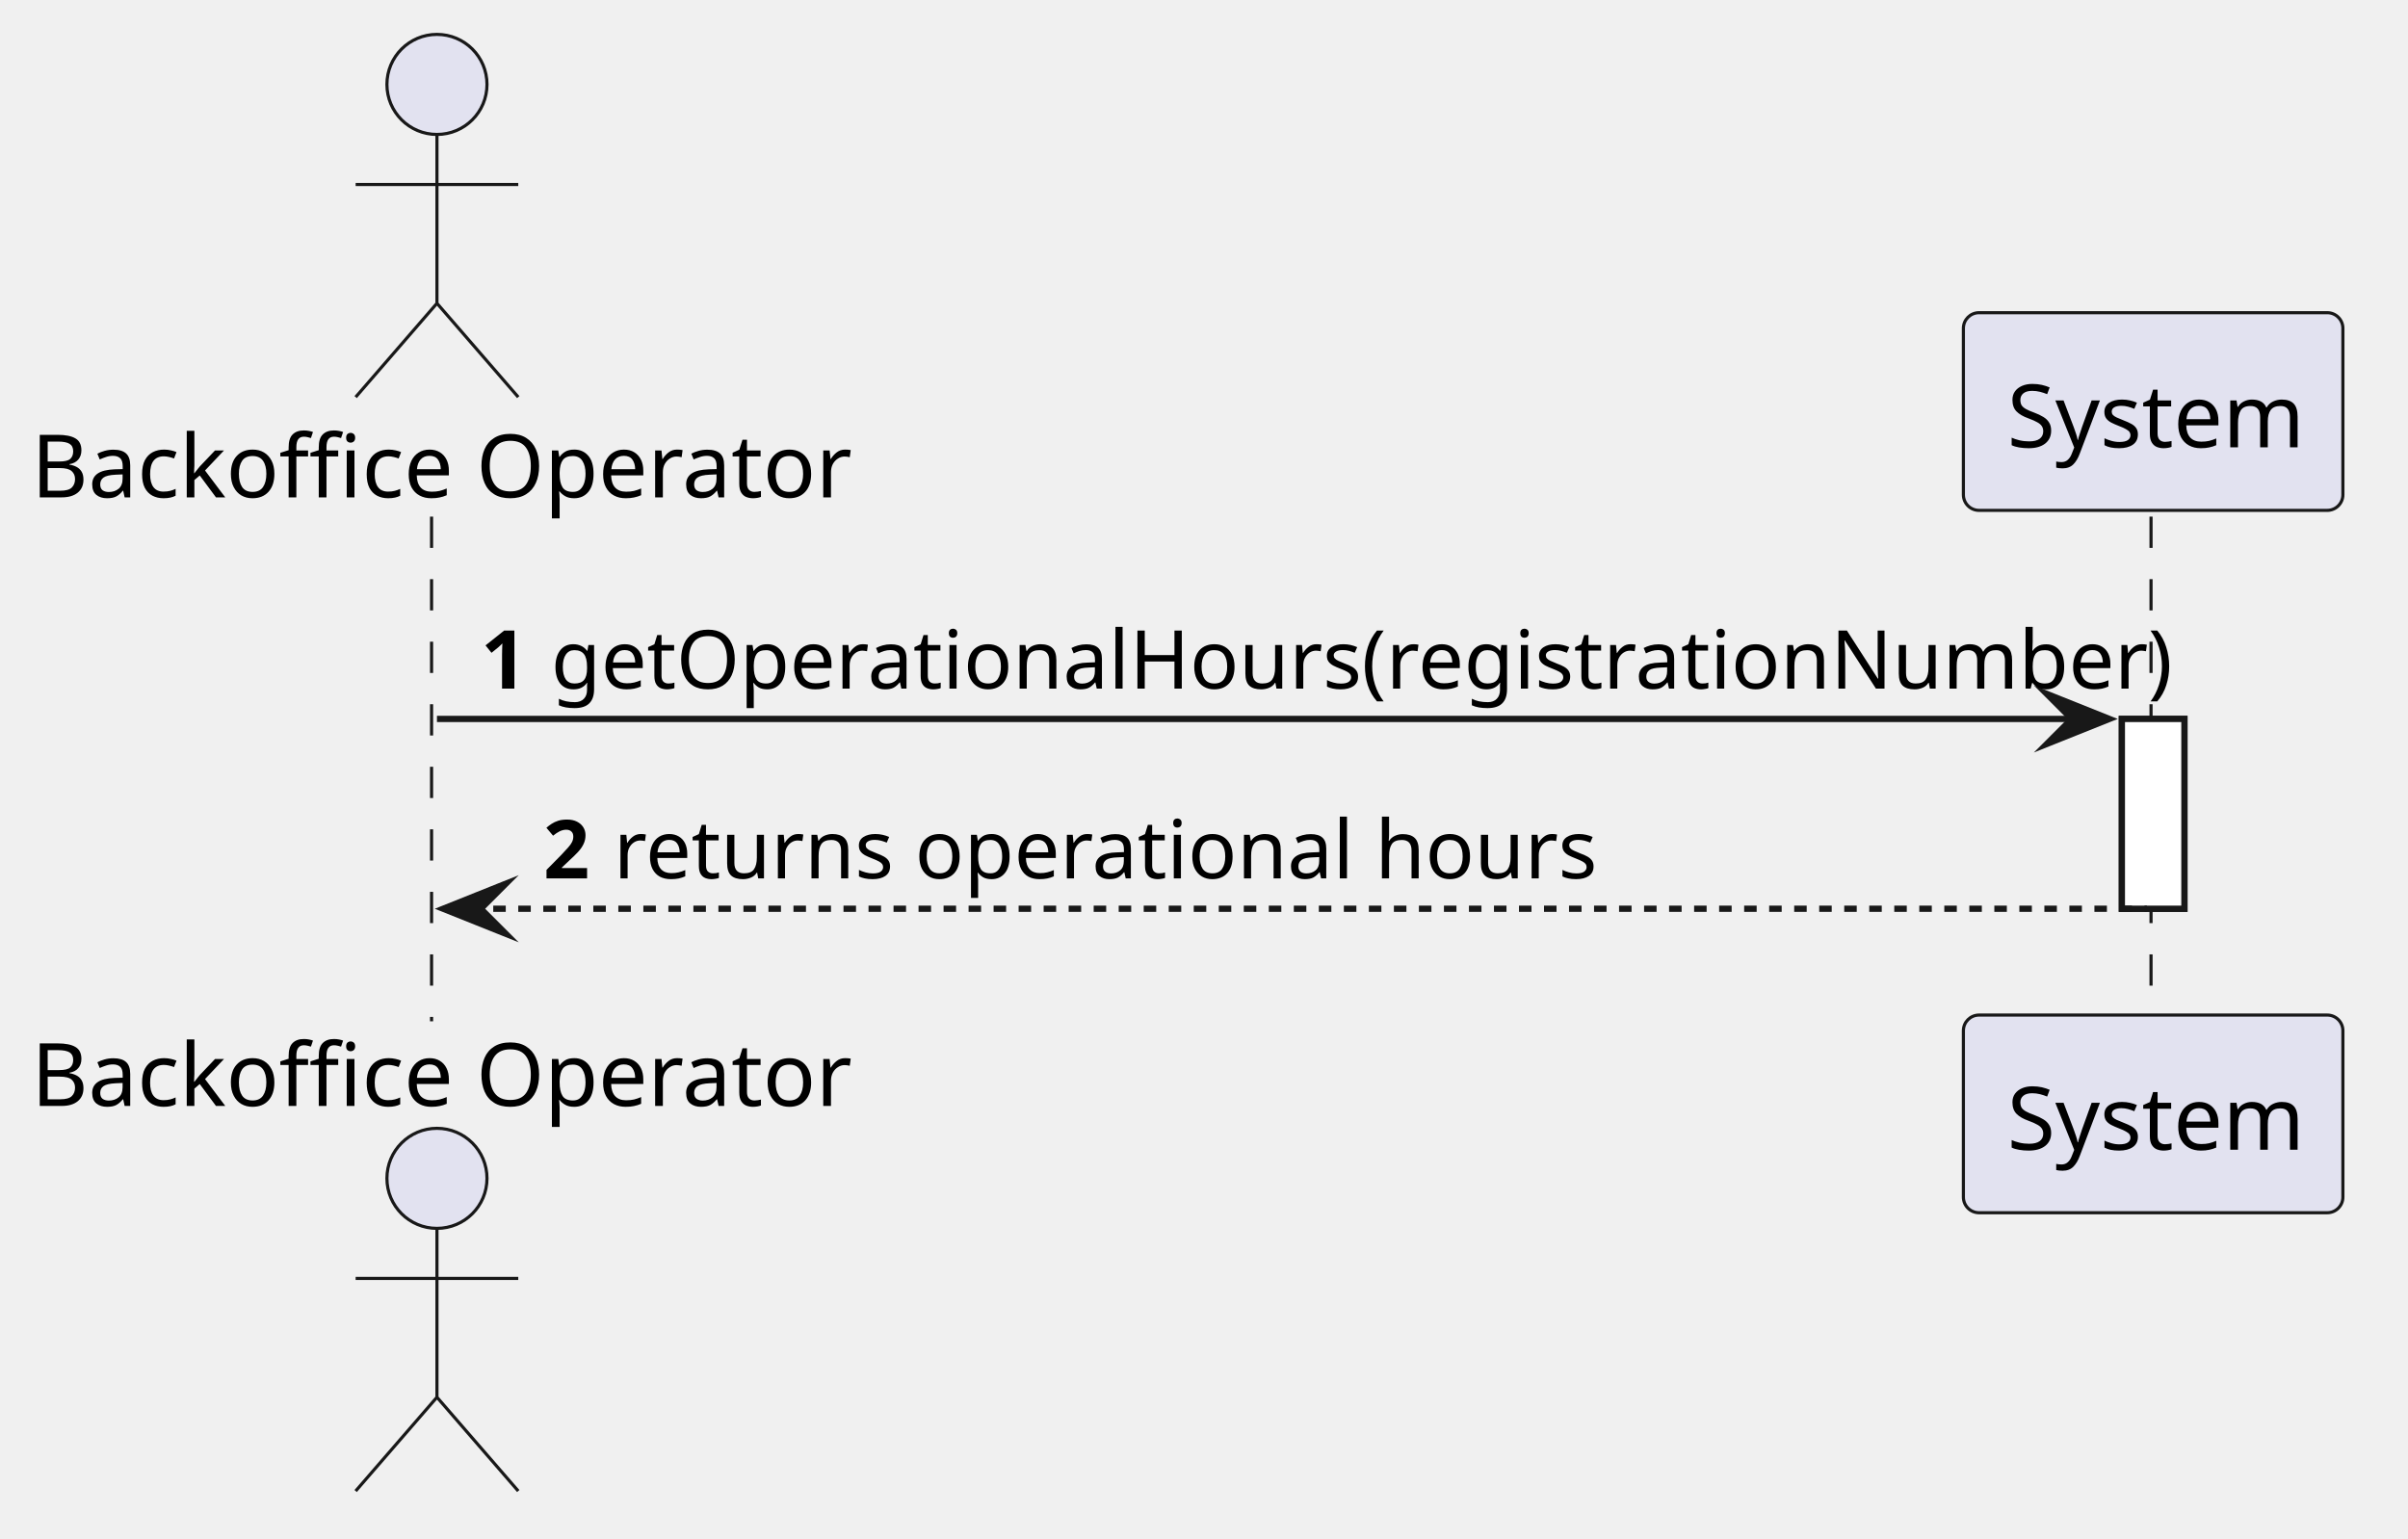
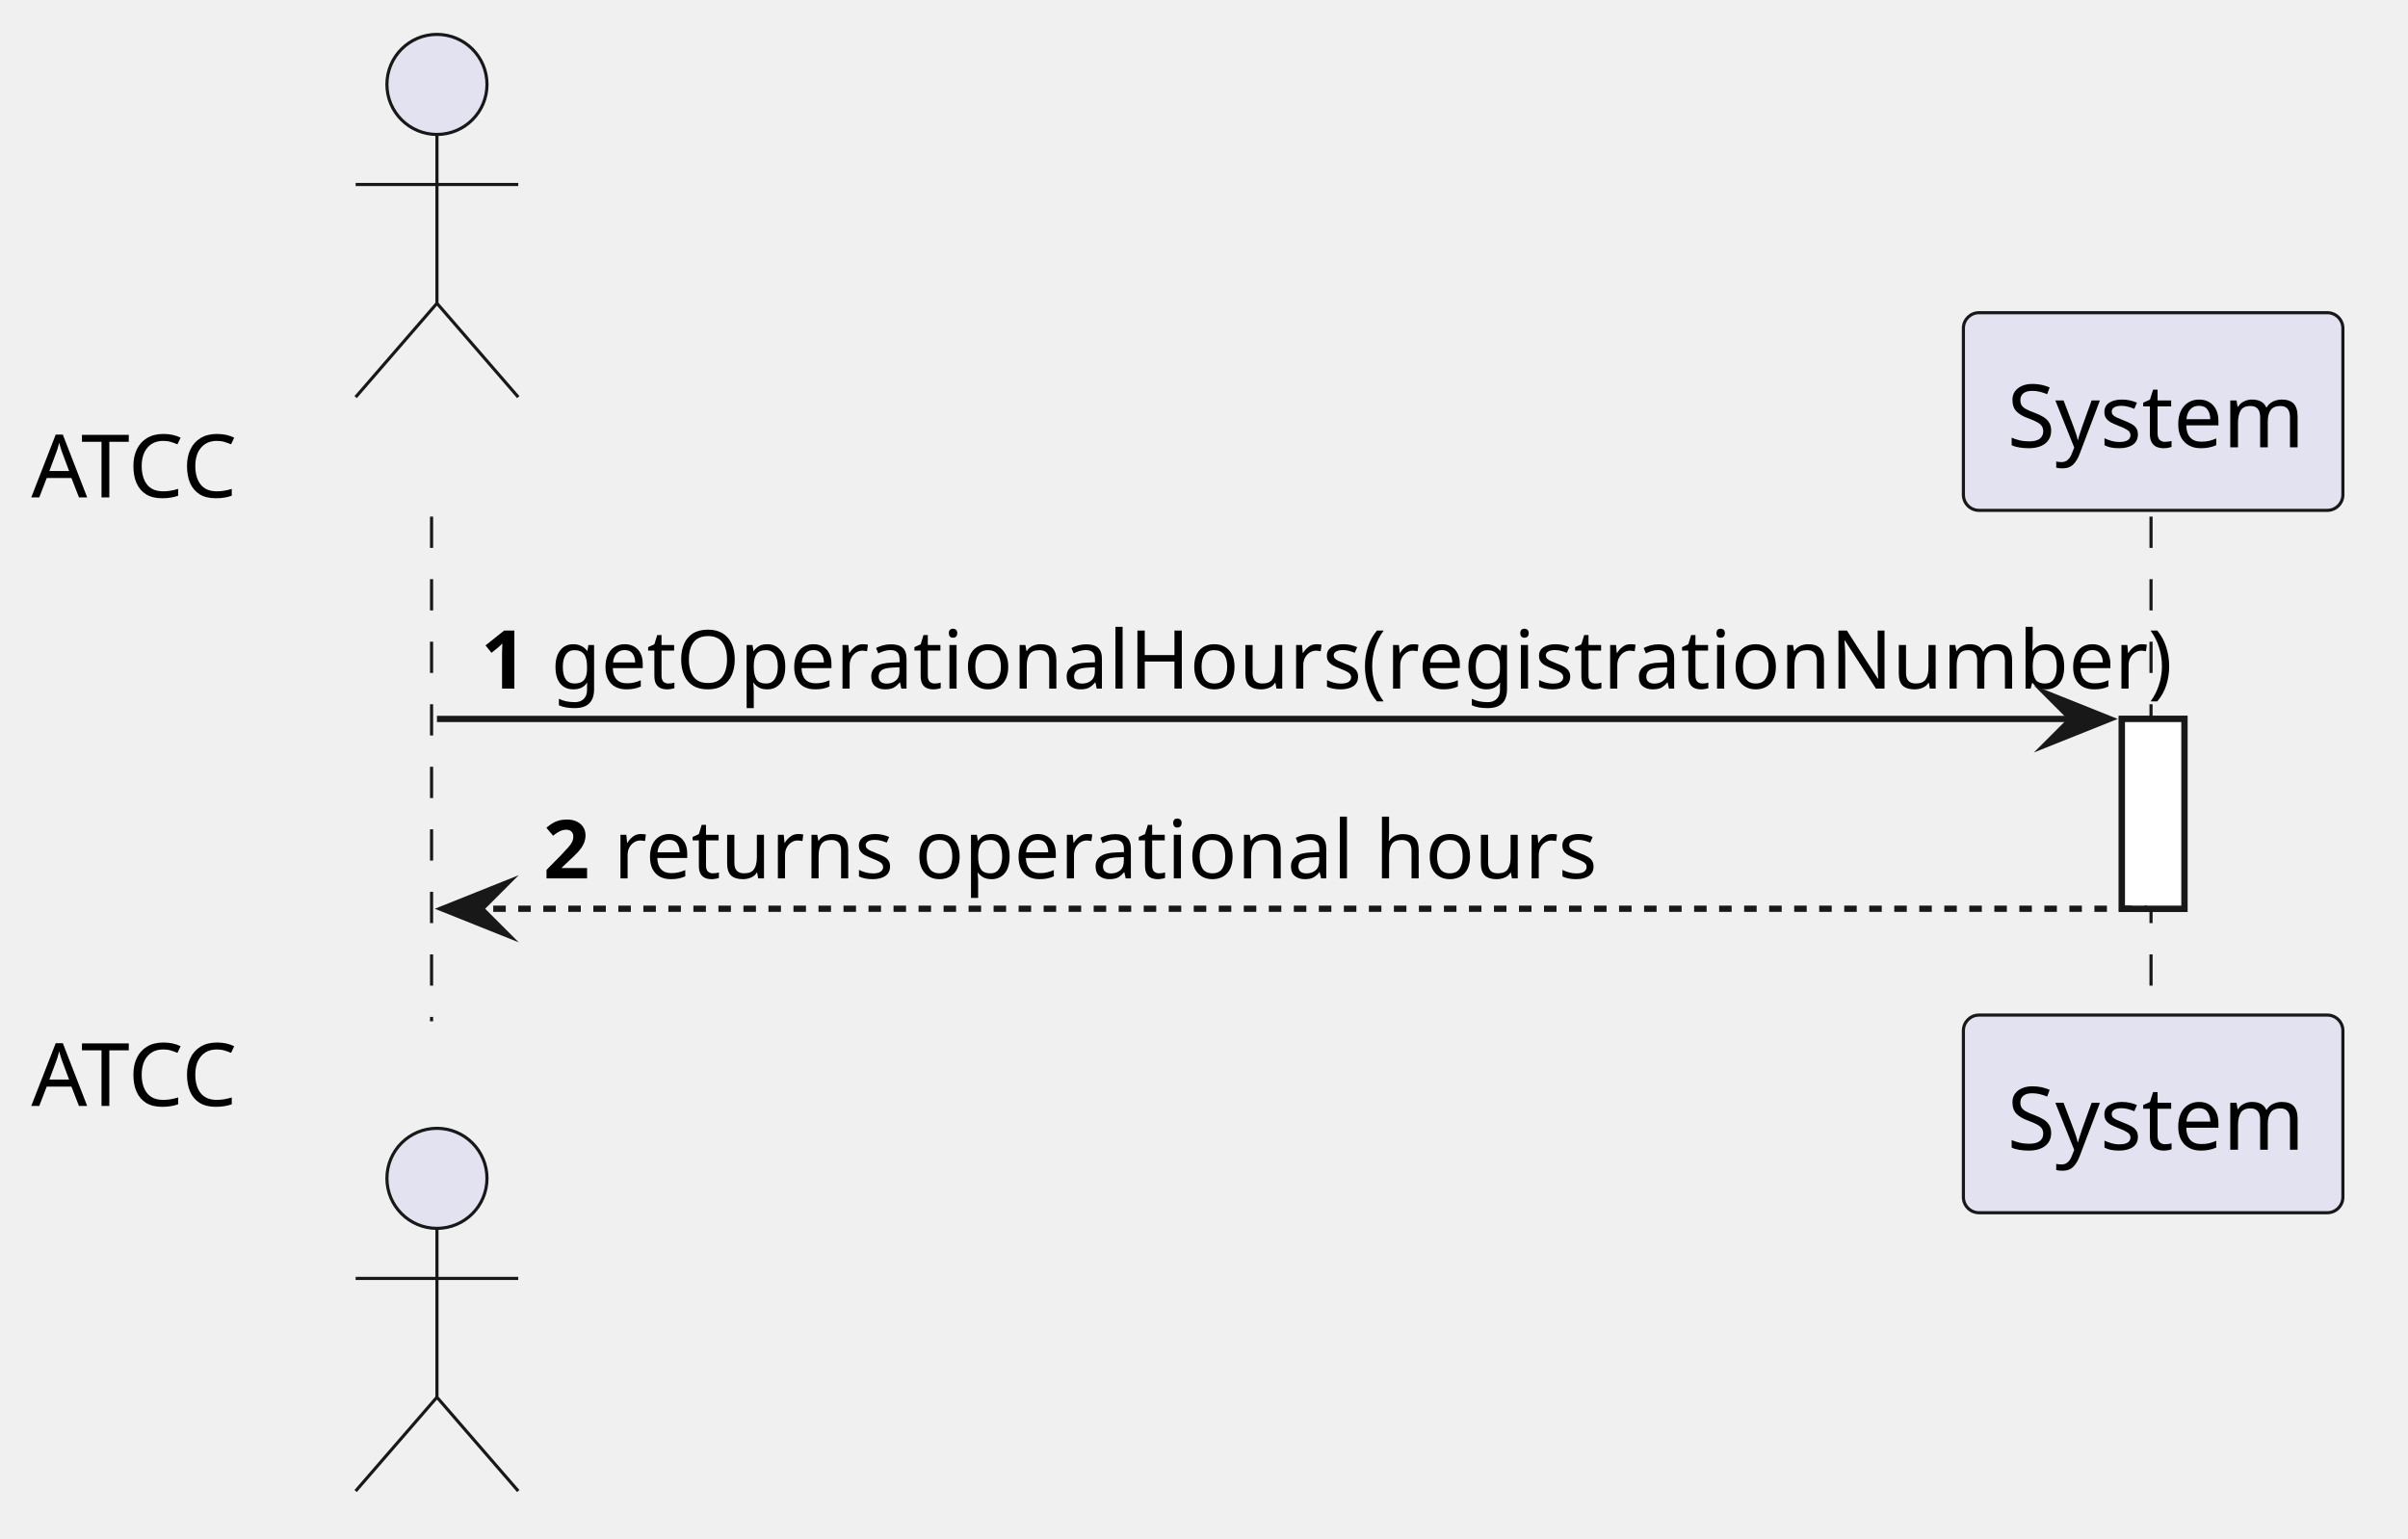
<svg xmlns="http://www.w3.org/2000/svg" contentStyleType="text/css" data-diagram-type="SEQUENCE" height="246px" preserveAspectRatio="none" style="width:385px;height:246px;background:#FFFFFF;" version="1.1" viewBox="0 0 385 246" width="385px" zoomAndPan="magnify">
  <defs />
  <g>
    <g>
      <rect fill="#FFFFFF" height="30.352" style="stroke:#181818;stroke-width:1;" width="10" x="339.252" y="114.961" />
    </g>
    <g class="participant-lifeline" data-entity-uid="part1" data-qualified-name="Actor" data-source-line="2" id="part1-lifeline">
      <g>
        <rect fill="#000000" fill-opacity="0" height="80.703" width="8" x="65.862" y="82.609" />
        <line style="stroke:#181818;stroke-width:0.5;stroke-dasharray:5,5;" x1="69" x2="69" y1="82.609" y2="163.312" />
      </g>
    </g>
    <g class="participant-lifeline" data-entity-uid="part2" data-qualified-name="Sys" data-source-line="3" id="part2-lifeline">
      <g>
        <rect fill="#000000" fill-opacity="0" height="80.703" width="8" x="340.252" y="82.609" />
        <line style="stroke:#181818;stroke-width:0.5;stroke-dasharray:5,5;" x1="343.915" x2="343.915" y1="82.609" y2="163.312" />
      </g>
    </g>
    <g class="participant participant-head" data-entity-uid="part1" data-qualified-name="Actor" data-source-line="2" id="part1-head">
-       <text fill="#000000" font-family="sans-serif" font-size="14" lengthAdjust="spacing" textLength="123.724" x="5" y="79.533">Backoffice Operator</text>
+       <text fill="#000000" font-family="sans-serif" font-size="14" lengthAdjust="spacing" textLength="123.724" x="5" y="79.533">ATCC</text>
      <ellipse cx="69.862" cy="13.5" fill="#E2E2F0" rx="8" ry="8" style="stroke:#181818;stroke-width:0.5;" />
      <path d="M69.862,21.5 L69.862,48.5 M56.862,29.5 L82.862,29.5 M69.862,48.5 L56.862,63.5 M69.862,48.5 L82.862,63.5" fill="none" style="stroke:#181818;stroke-width:0.5;" />
    </g>
    <g class="participant participant-tail" data-entity-uid="part1" data-qualified-name="Actor" data-source-line="2" id="part1-tail">
-       <text fill="#000000" font-family="sans-serif" font-size="14" lengthAdjust="spacing" textLength="123.724" x="5" y="176.846">Backoffice Operator</text>
+       <text fill="#000000" font-family="sans-serif" font-size="14" lengthAdjust="spacing" textLength="123.724" x="5" y="176.846">ATCC</text>
      <ellipse cx="69.862" cy="188.422" fill="#E2E2F0" rx="8" ry="8" style="stroke:#181818;stroke-width:0.5;" />
      <path d="M69.862,196.422 L69.862,223.422 M56.862,204.422 L82.862,204.422 M69.862,223.422 L56.862,238.422 M69.862,223.422 L82.862,238.422" fill="none" style="stroke:#181818;stroke-width:0.5;" />
    </g>
    <g class="participant participant-head" data-entity-uid="part2" data-qualified-name="Sys" data-source-line="3" id="part2-head">
      <rect fill="#E2E2F0" height="31.609" rx="2.5" ry="2.5" style="stroke:#181818;stroke-width:0.5;" width="60.676" x="313.915" y="50" />
      <text fill="#000000" font-family="sans-serif" font-size="14" lengthAdjust="spacing" textLength="46.676" x="320.915" y="71.533">System</text>
    </g>
    <g class="participant participant-tail" data-entity-uid="part2" data-qualified-name="Sys" data-source-line="3" id="part2-tail">
      <rect fill="#E2E2F0" height="31.609" rx="2.5" ry="2.5" style="stroke:#181818;stroke-width:0.5;" width="60.676" x="313.915" y="162.312" />
      <text fill="#000000" font-family="sans-serif" font-size="14" lengthAdjust="spacing" textLength="46.676" x="320.915" y="183.846">System</text>
    </g>
    <g>
      <rect fill="#FFFFFF" height="30.352" style="stroke:#181818;stroke-width:1;" width="10" x="339.252" y="114.961" />
    </g>
    <g class="message" data-entity-1="part1" data-entity-2="part2" data-source-line="4" id="msg1">
      <polygon fill="#181818" points="327.252,110.961,337.252,114.961,327.252,118.961,331.252,114.961" style="stroke:#181818;stroke-width:1;stroke-linejoin:miter;stroke-miterlimit:10;" />
      <line style="stroke:#181818;stroke-width:1;" x1="69.862" x2="333.252" y1="114.961" y2="114.961" />
      <text fill="#000000" font-family="sans-serif" font-size="13" font-weight="700" lengthAdjust="spacing" textLength="7.23" x="76.862" y="110.105">1</text>
      <text fill="#000000" font-family="sans-serif" font-size="13" lengthAdjust="spacing" textLength="239.161" x="88.092" y="110.105">getOperationalHours(registrationNumber)</text>
    </g>
    <g class="message" data-entity-1="part2" data-entity-2="part1" data-source-line="6" id="msg2">
      <polygon fill="#181818" points="80.862,141.312,70.862,145.312,80.862,149.312,76.862,145.312" style="stroke:#181818;stroke-width:1;stroke-linejoin:miter;stroke-miterlimit:10;" />
      <line style="stroke:#181818;stroke-width:1;stroke-dasharray:2,2;" x1="74.862" x2="343.252" y1="145.312" y2="145.312" />
      <text fill="#000000" font-family="sans-serif" font-size="13" font-weight="700" lengthAdjust="spacing" textLength="7.23" x="86.862" y="140.456">2</text>
      <text fill="#000000" font-family="sans-serif" font-size="13" lengthAdjust="spacing" textLength="144.53" x="98.092" y="140.456">returns operational hours</text>
    </g>
  </g>
</svg>
